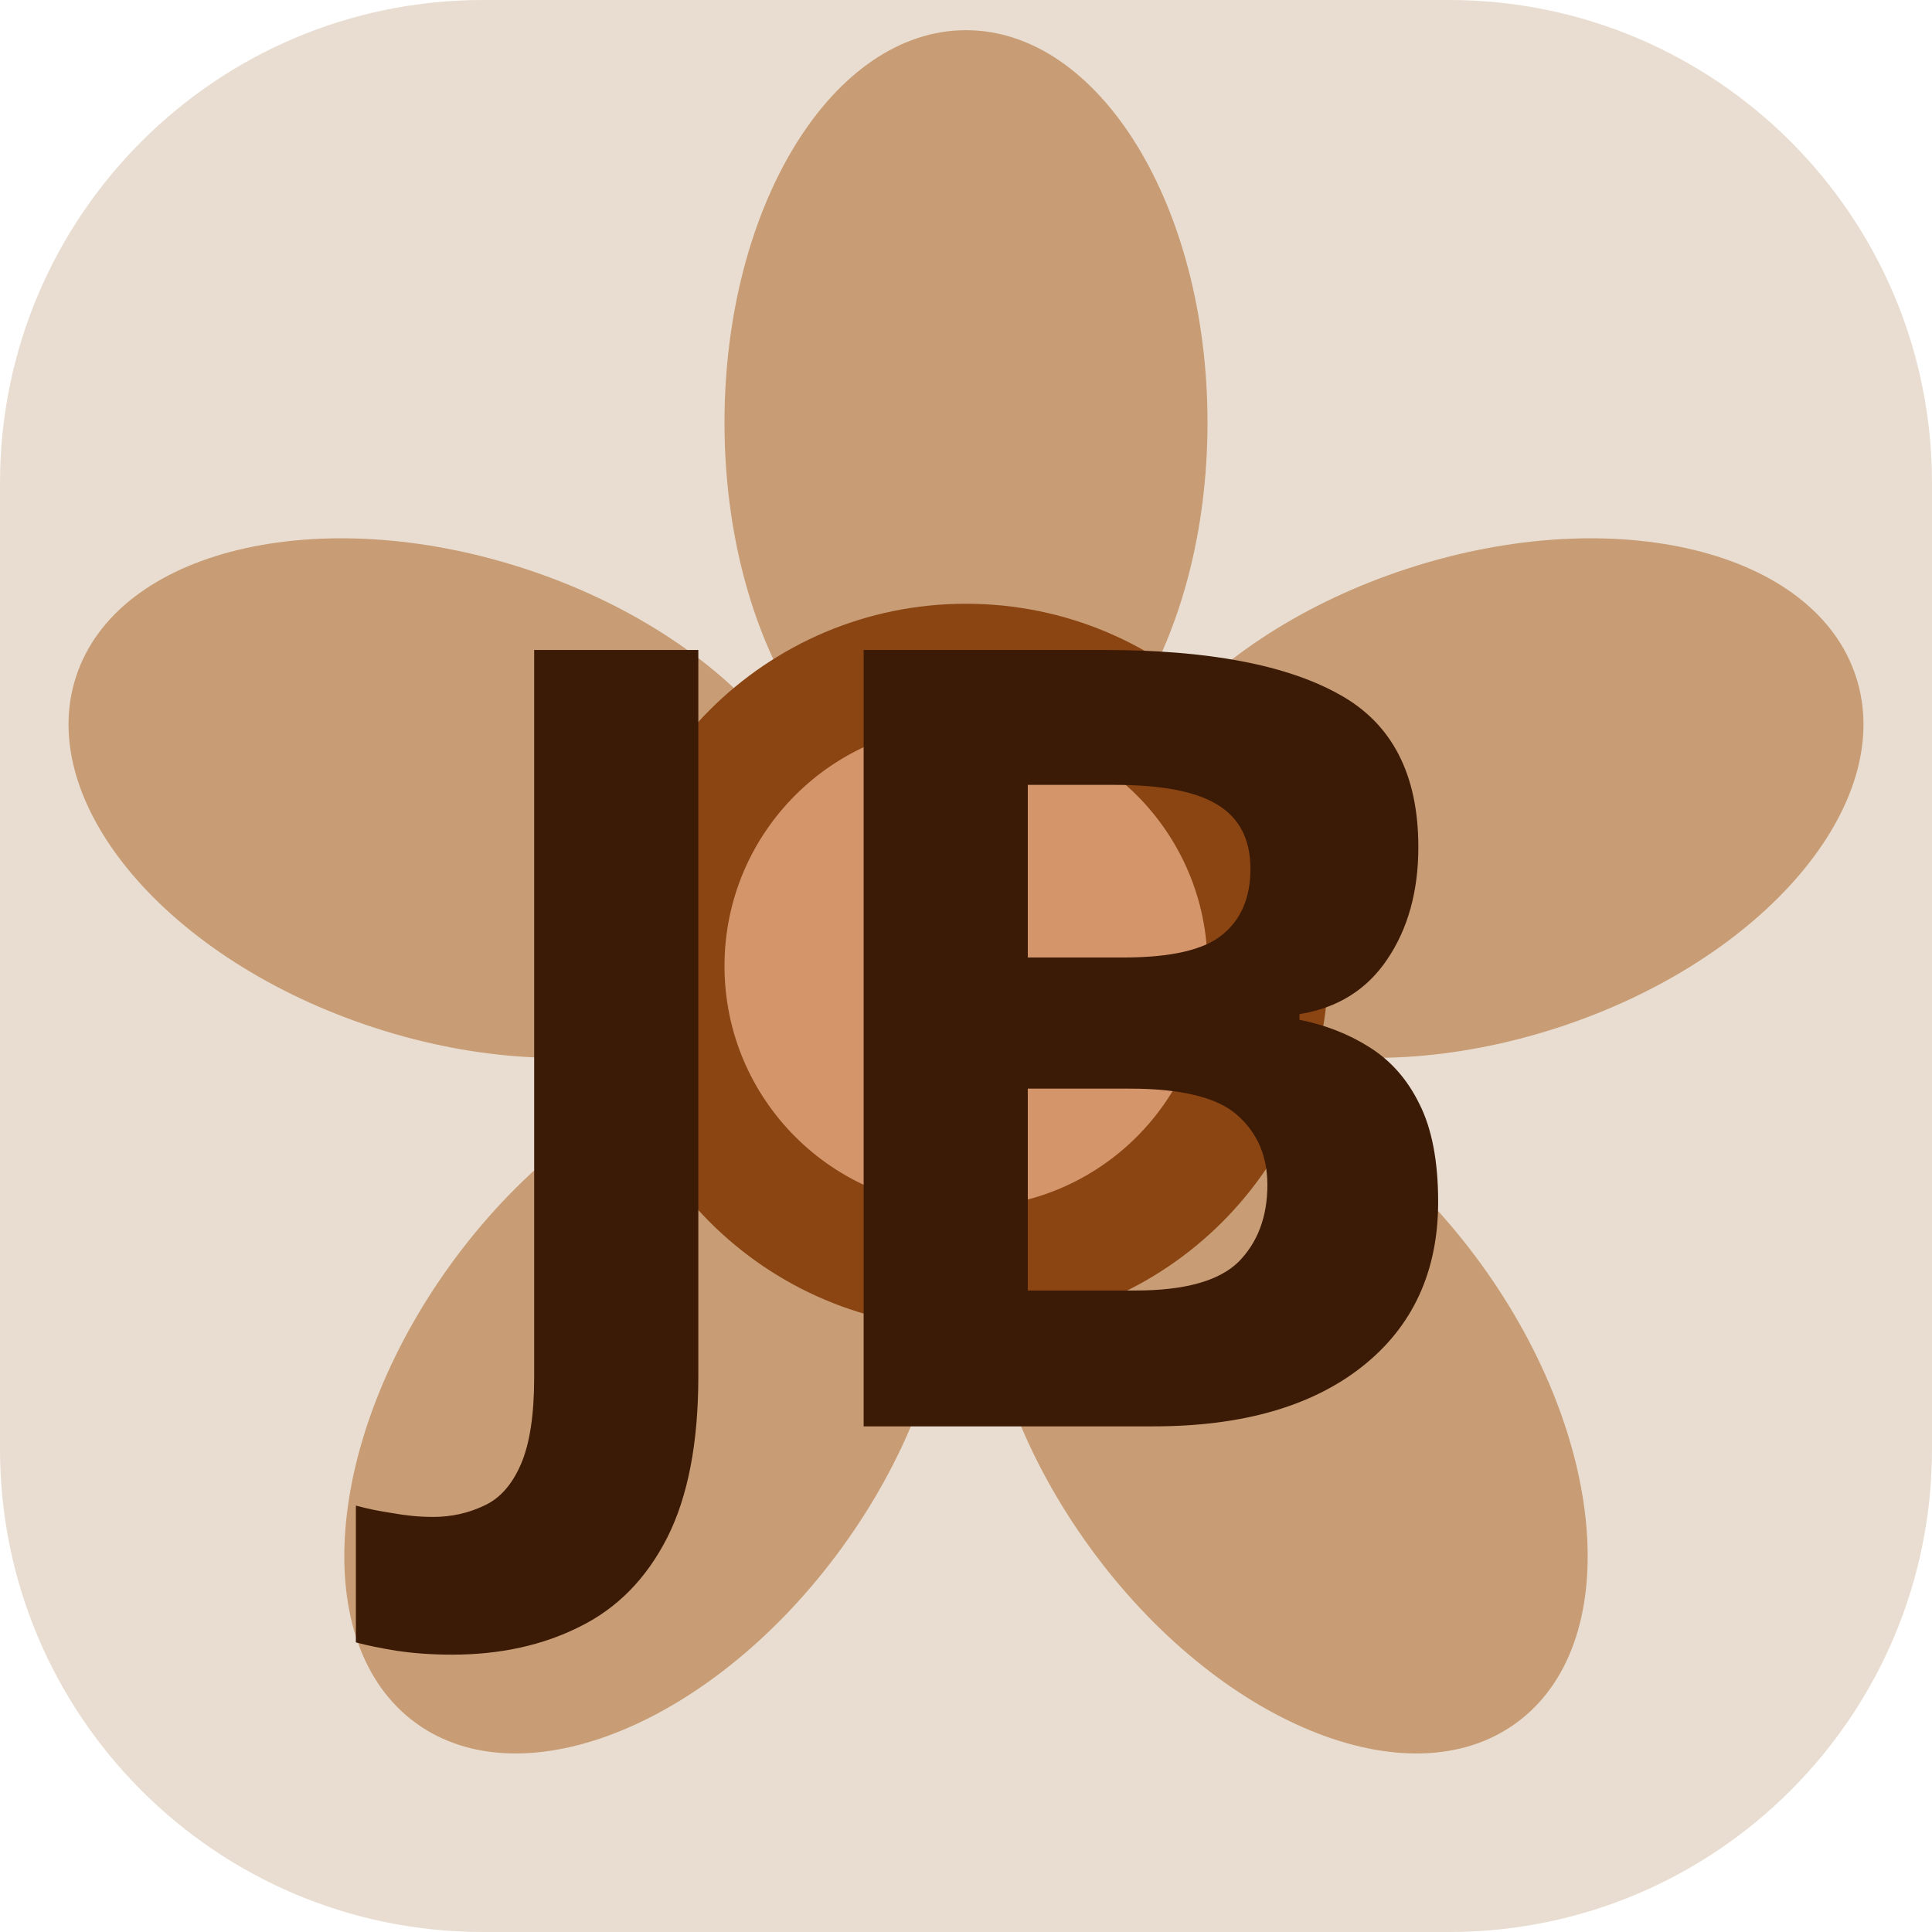
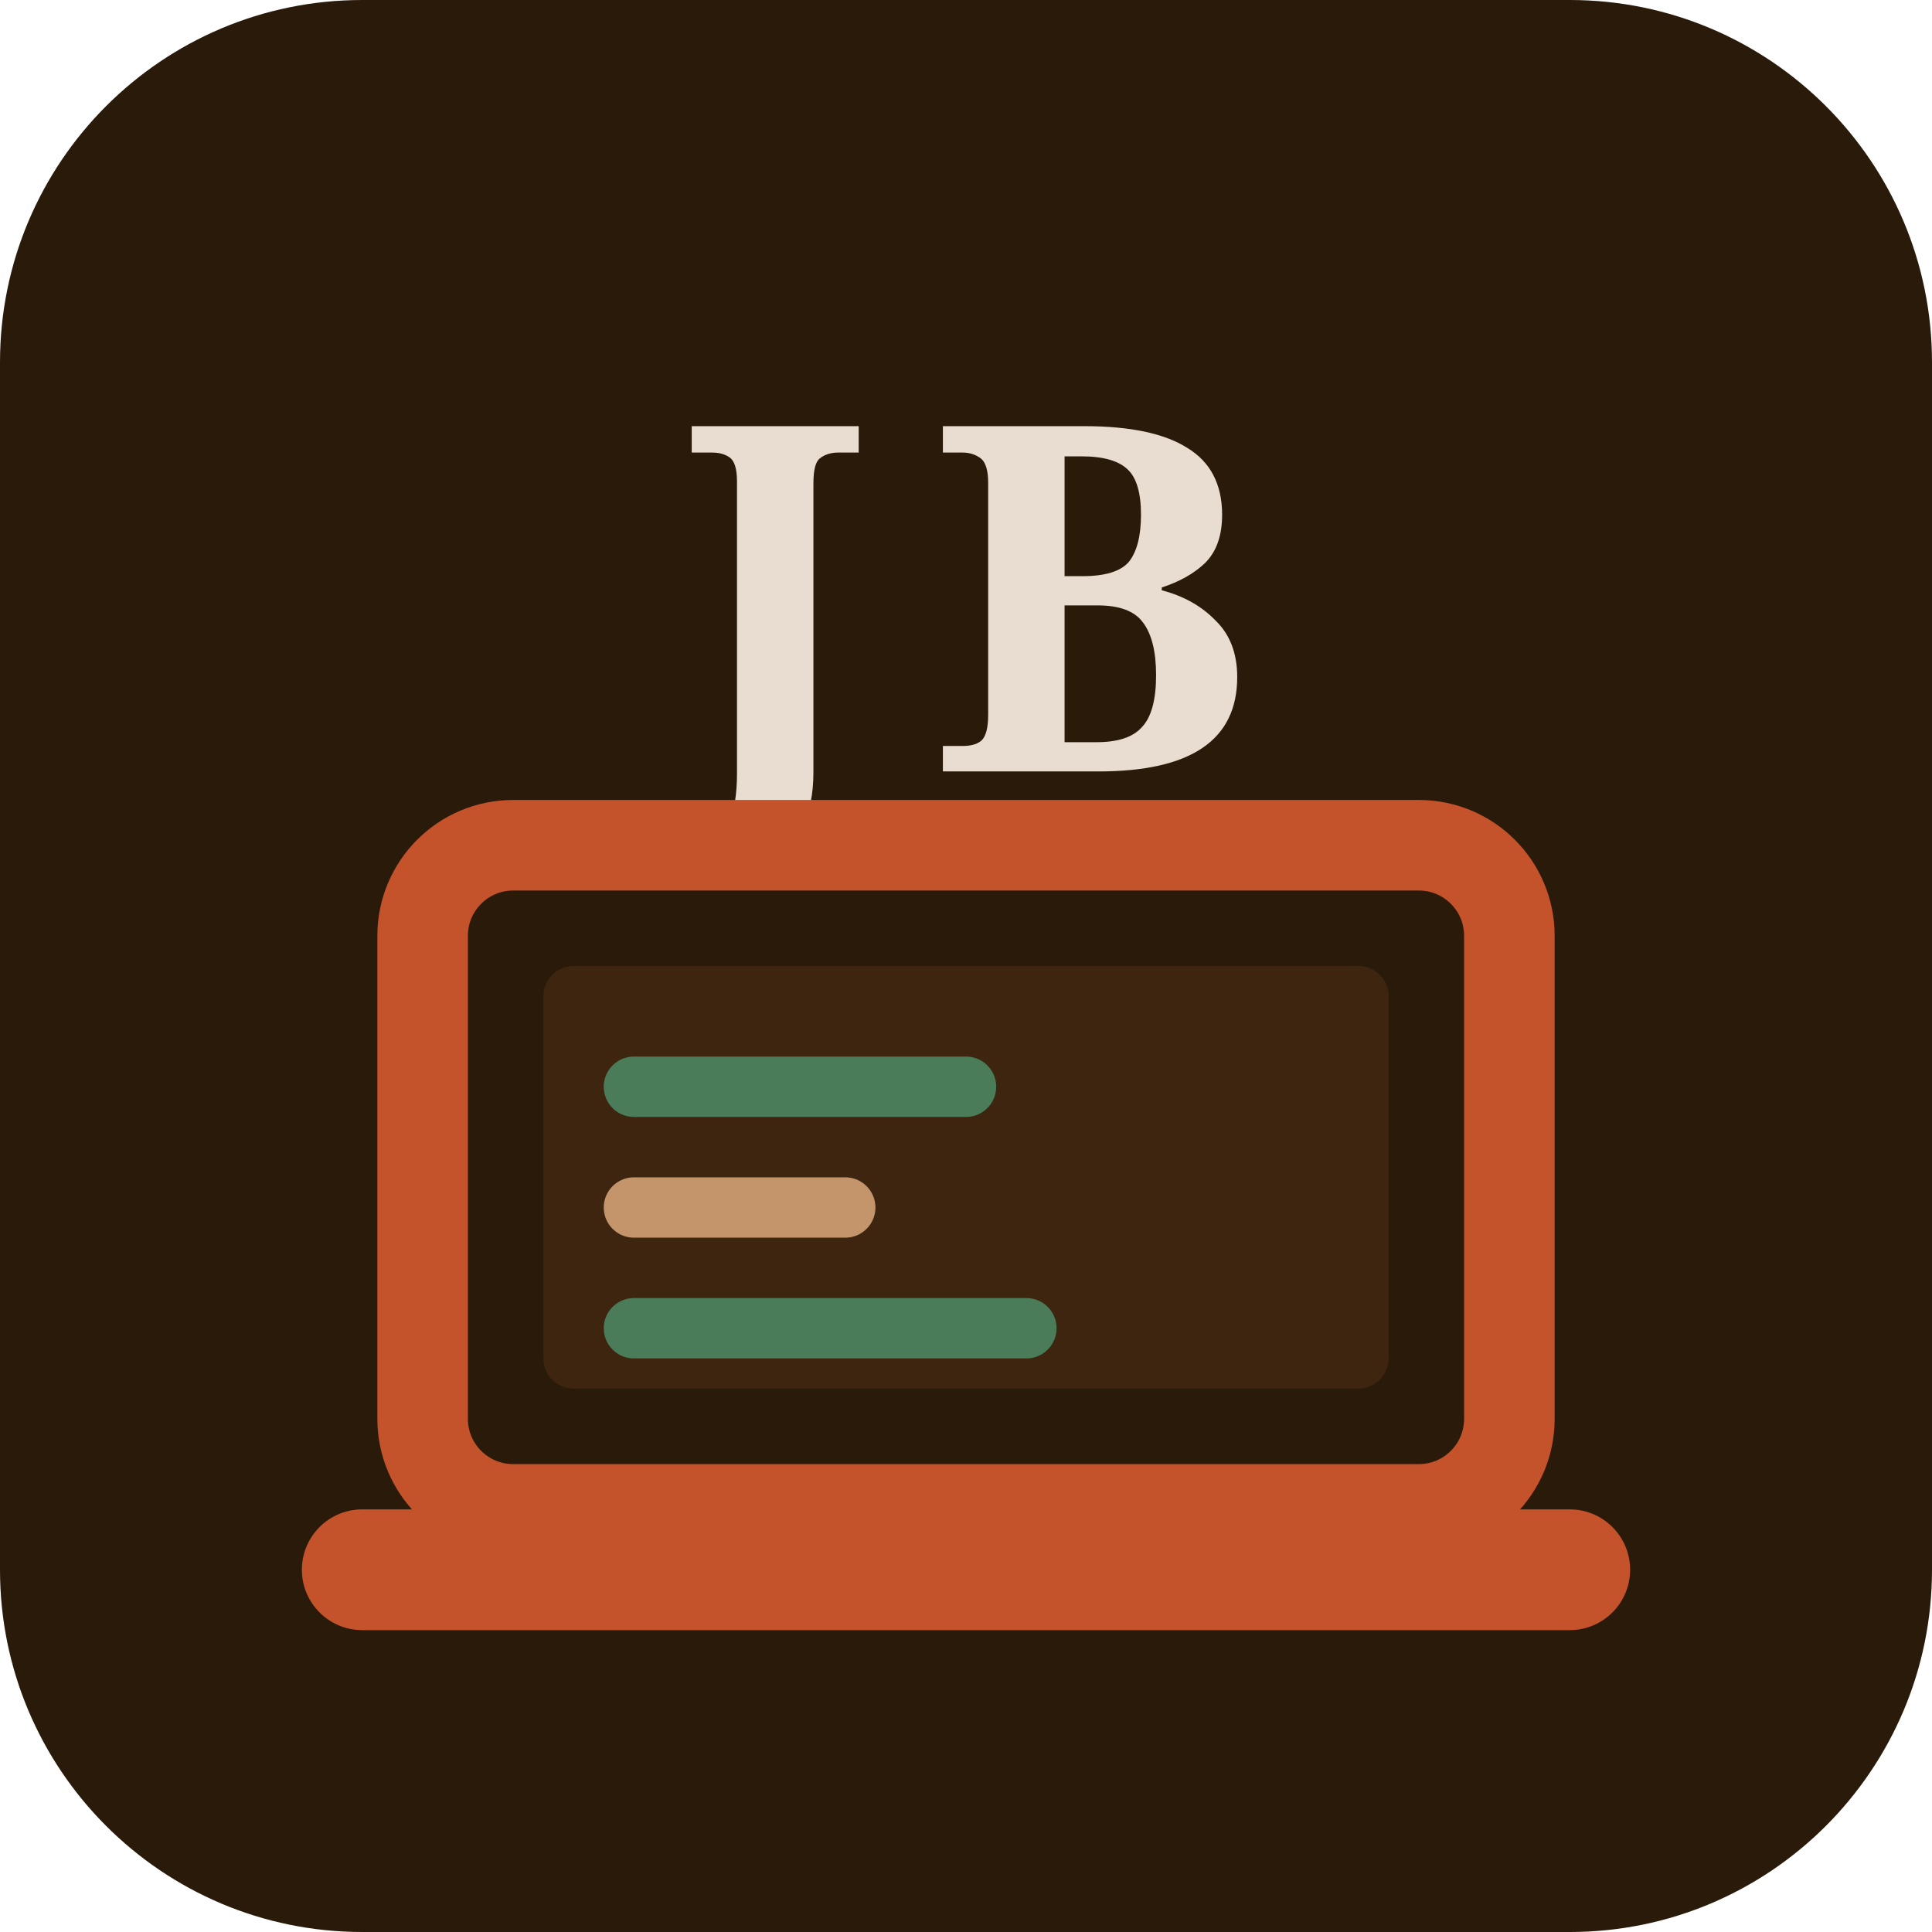
<svg xmlns="http://www.w3.org/2000/svg" viewBox="0 0 32 32">
-   <rect width="32" height="32" rx="8" fill="#e8ddd0" />
-   <ellipse cx="16" cy="7" rx="4" ry="6.5" fill="#c4956a" opacity="0.9" />
-   <ellipse cx="16" cy="7" rx="4" ry="6.5" fill="#c4956a" opacity="0.9" transform="rotate(72 16 16)" />
-   <ellipse cx="16" cy="7" rx="4" ry="6.5" fill="#c4956a" opacity="0.9" transform="rotate(144 16 16)" />
-   <ellipse cx="16" cy="7" rx="4" ry="6.5" fill="#c4956a" opacity="0.9" transform="rotate(216 16 16)" />
-   <ellipse cx="16" cy="7" rx="4" ry="6.5" fill="#c4956a" opacity="0.9" transform="rotate(288 16 16)" />
-   <circle cx="16" cy="16" r="6" fill="#8B4513" />
-   <circle cx="16" cy="16" r="4" fill="#d4956a" />
-   <text x="50%" y="52%" dominant-baseline="central" text-anchor="middle" fill="#3b1a06" font-family="sans-serif" font-size="18" font-weight="800" letter-spacing="-0.5">JB</text>
+   <rect width="32" height="32" rx="6" fill="#2a1a0a" />
+   <text x="16" y="10" text-anchor="middle" dominant-baseline="middle" font-family="Georgia, serif" font-weight="700" font-size="8" fill="#e8ddd0" letter-spacing="1">JB</text>
+   <rect x="7" y="14" width="18" height="11" rx="1.5" fill="none" stroke="#c4522a" stroke-width="1.5" />
+   <rect x="9" y="16" width="14" height="7" rx="0.5" fill="#3d2510" />
+   <line x1="10.5" y1="18" x2="16" y2="18" stroke="#4a7c59" stroke-width="1" stroke-linecap="round" />
+   <line x1="10.5" y1="20" x2="14" y2="20" stroke="#c4956a" stroke-width="1" stroke-linecap="round" />
+   <line x1="10.5" y1="22" x2="17" y2="22" stroke="#4a7c59" stroke-width="1" stroke-linecap="round" />
+   <rect x="5" y="25" width="22" height="2" rx="1" fill="#c4522a" />
</svg>
